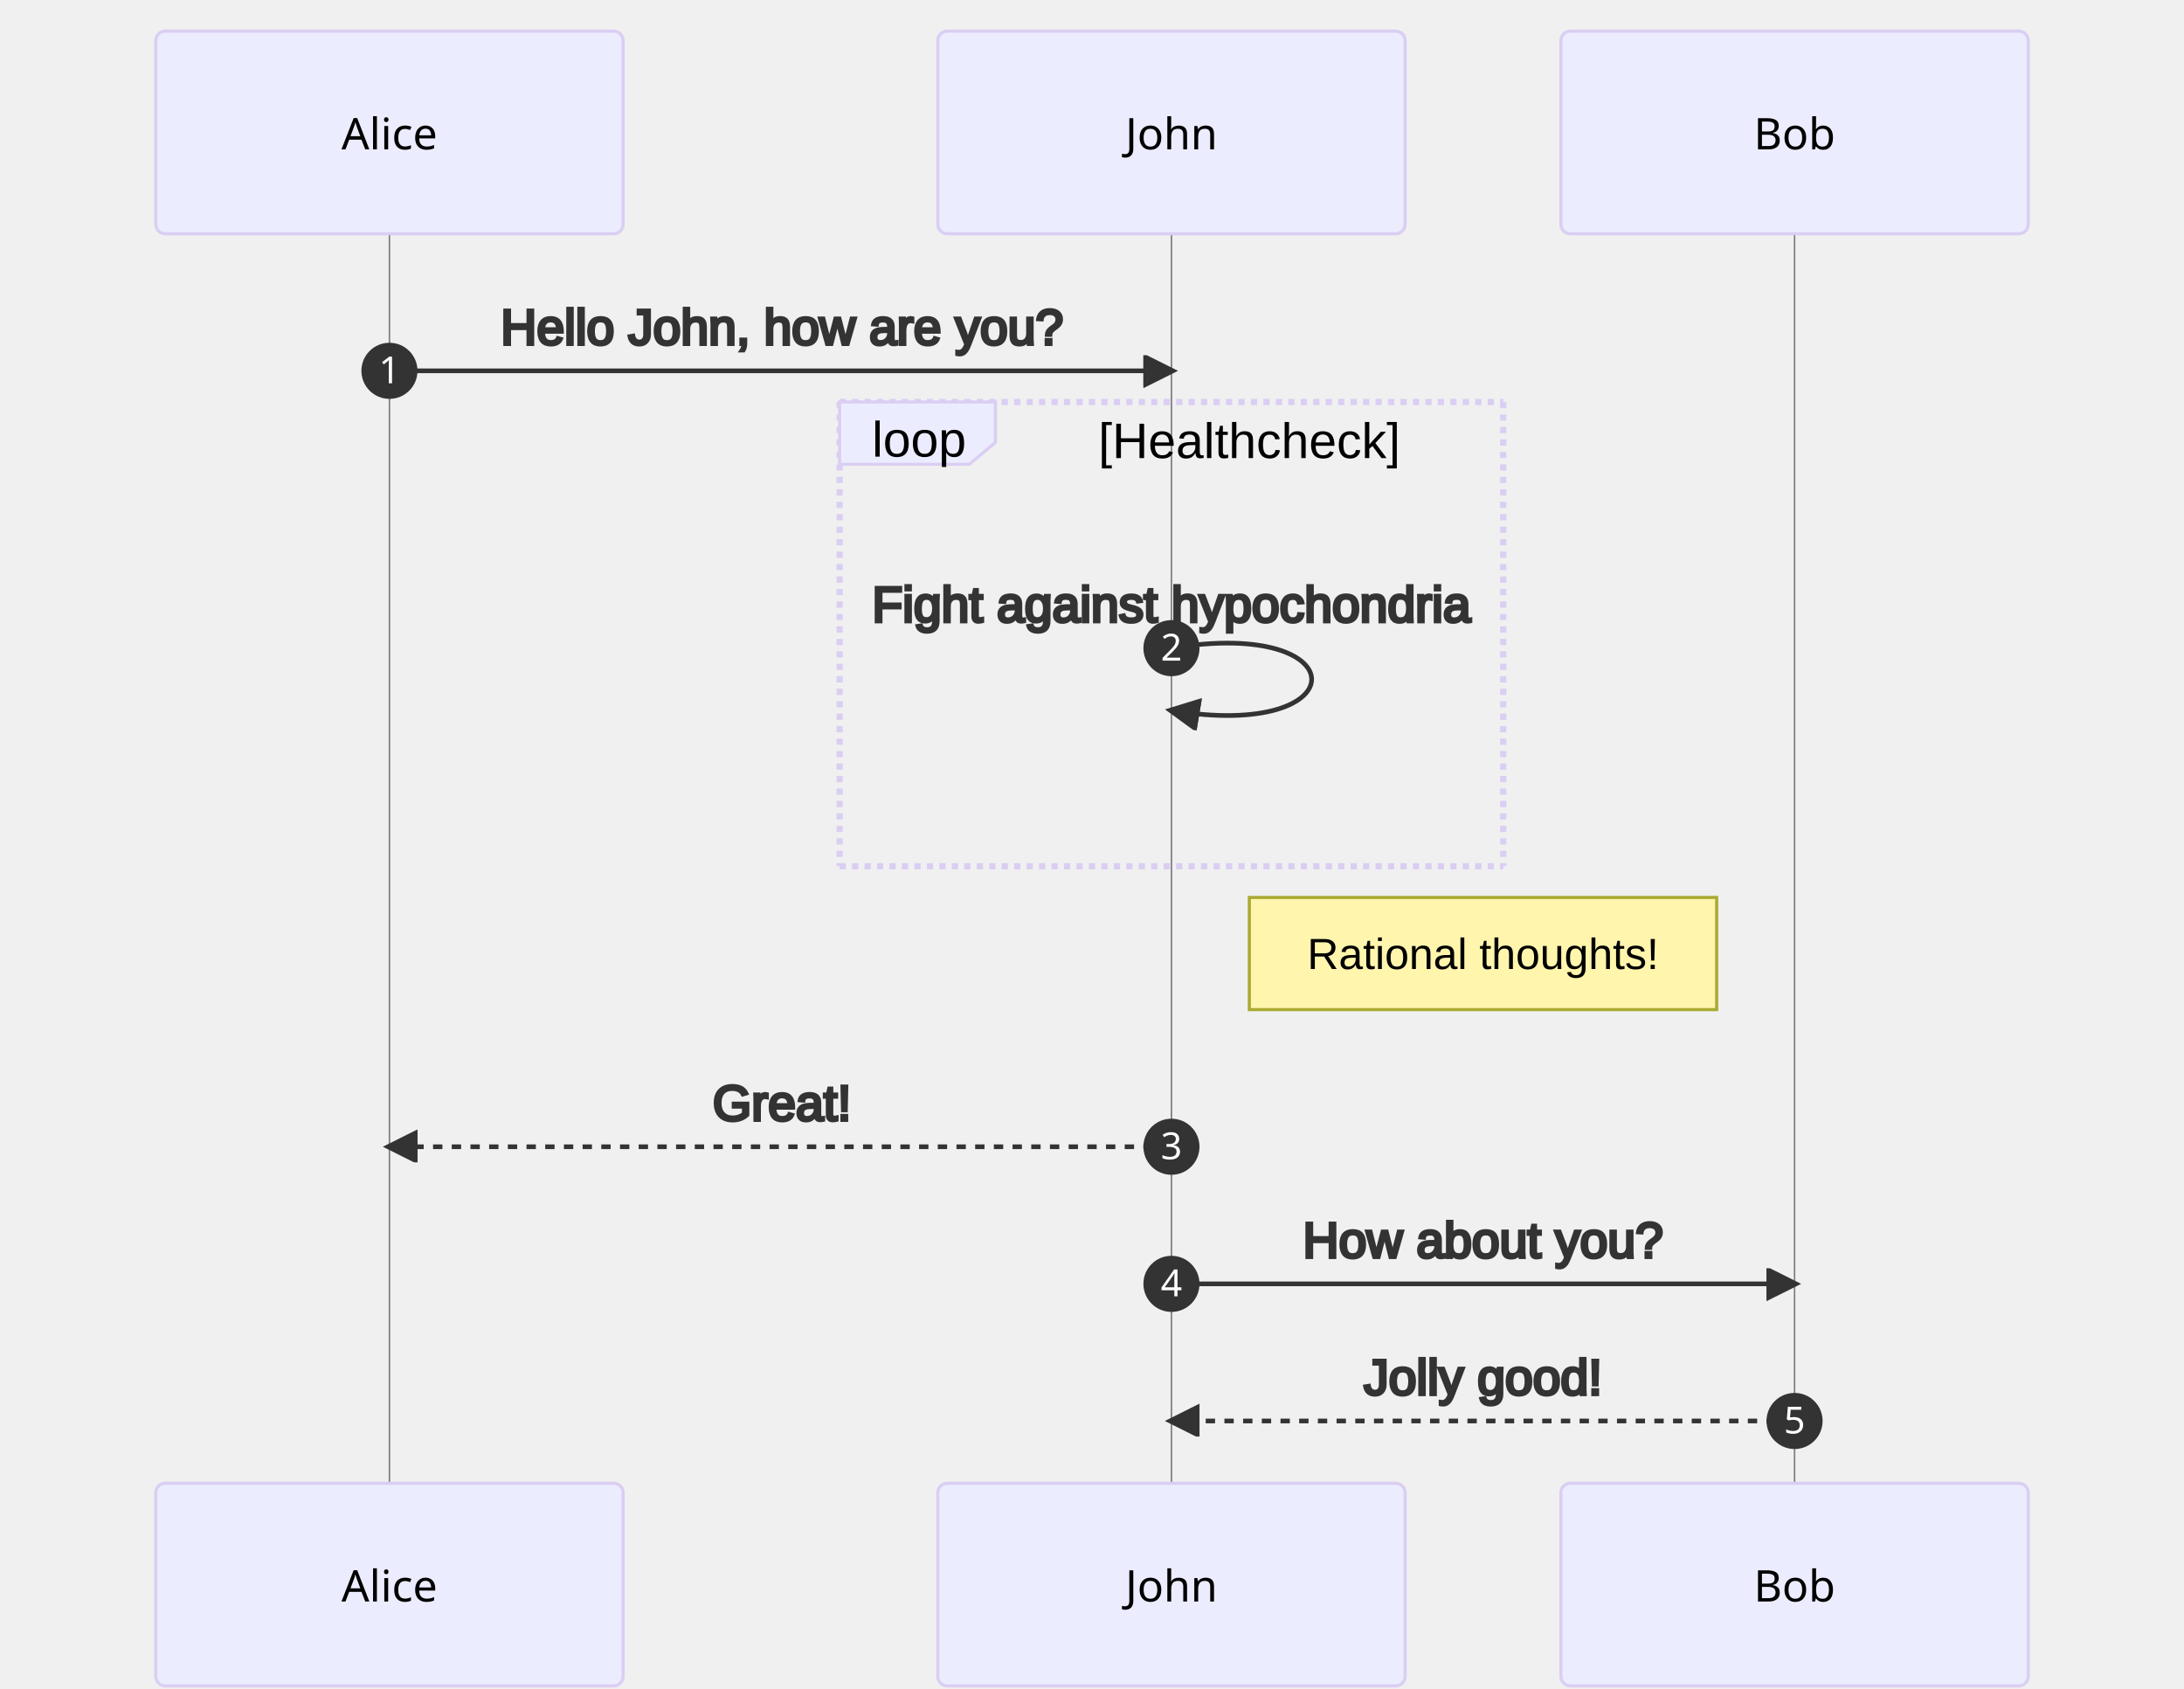
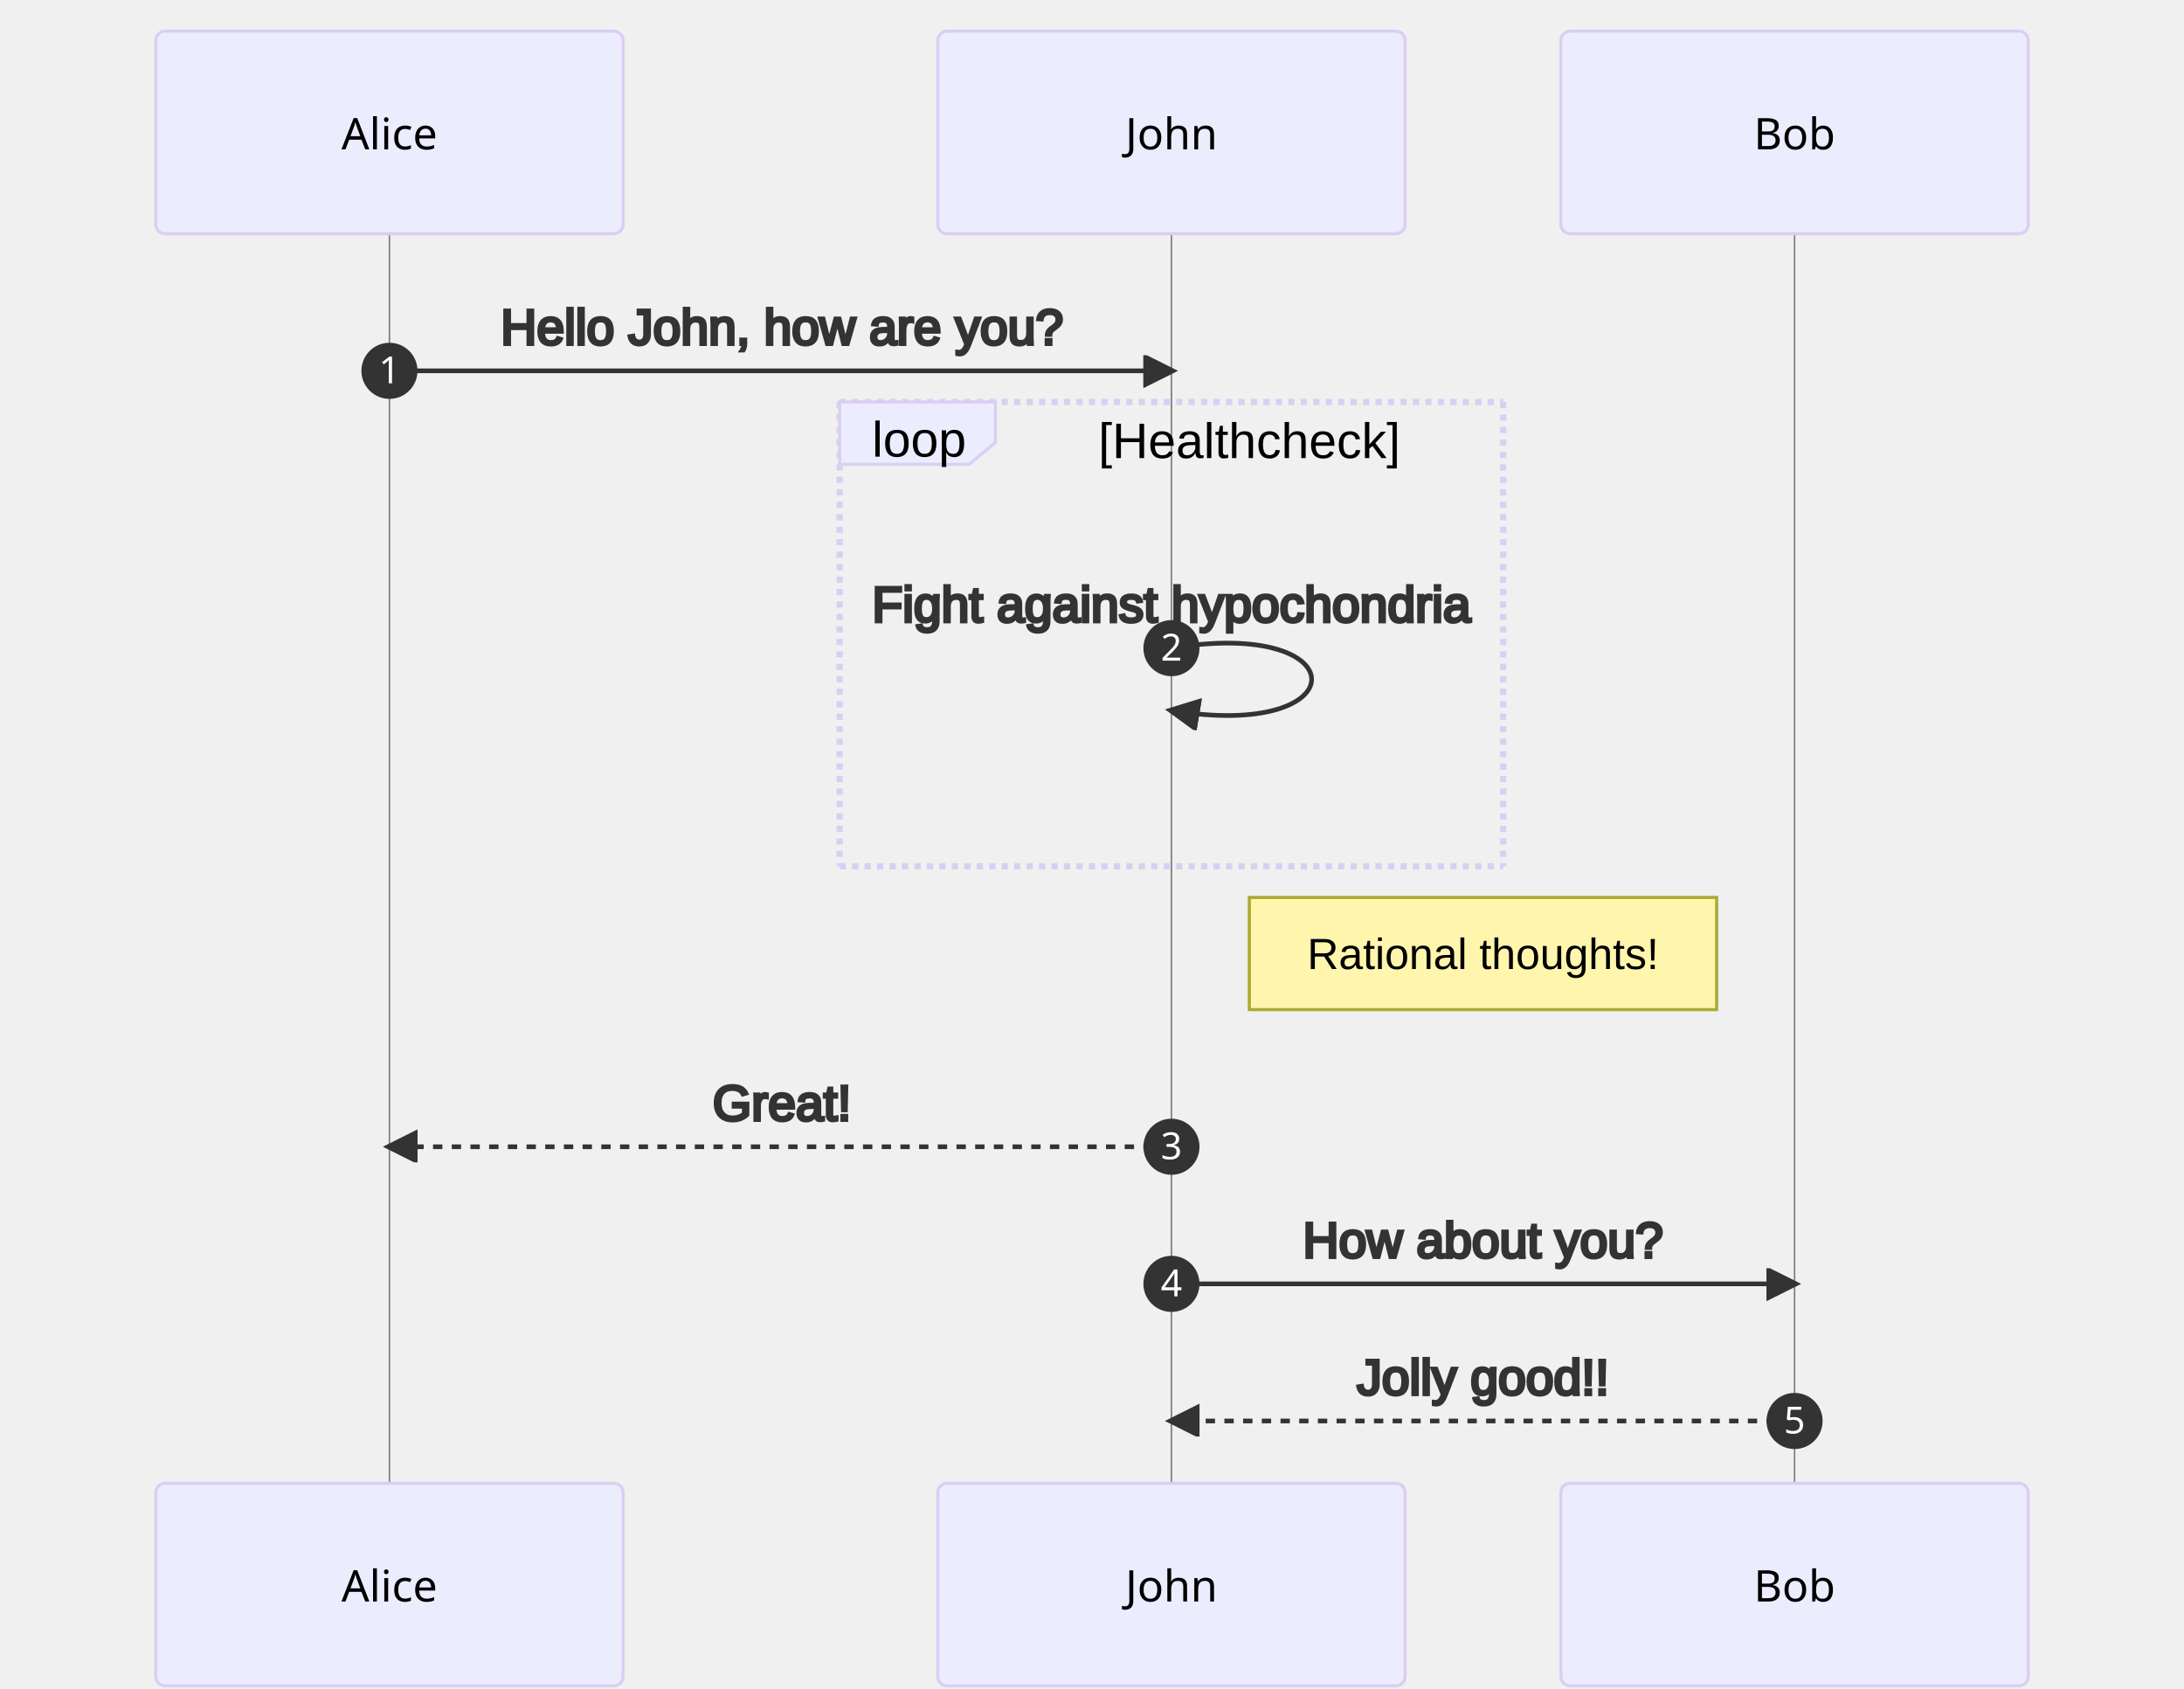
- <svg xmlns="http://www.w3.org/2000/svg" id="mermaid-1643996897036" width="100%" height="542" style="max-width: 701px;" viewBox="-50 -10 701 542">
-   <style>#mermaid-1643996897036{font-family:"trebuchet ms",verdana,arial,sans-serif;font-size:16px;fill:#333;}#mermaid-1643996897036 .error-icon{fill:#552222;}#mermaid-1643996897036 .error-text{fill:#552222;stroke:#552222;}#mermaid-1643996897036 .edge-thickness-normal{stroke-width:2px;}#mermaid-1643996897036 .edge-thickness-thick{stroke-width:3.5px;}#mermaid-1643996897036 .edge-pattern-solid{stroke-dasharray:0;}#mermaid-1643996897036 .edge-pattern-dashed{stroke-dasharray:3;}#mermaid-1643996897036 .edge-pattern-dotted{stroke-dasharray:2;}#mermaid-1643996897036 .marker{fill:#333333;stroke:#333333;}#mermaid-1643996897036 .marker.cross{stroke:#333333;}#mermaid-1643996897036 svg{font-family:"trebuchet ms",verdana,arial,sans-serif;font-size:16px;}#mermaid-1643996897036 .actor{stroke:hsl(259.626,59.777%,87.902%);fill:#ECECFF;}#mermaid-1643996897036 text.actor &gt; tspan{fill:black;stroke:none;}#mermaid-1643996897036 .actor-line{stroke:grey;}#mermaid-1643996897036 .messageLine0{stroke-width:1.5;stroke-dasharray:none;stroke:#333;}#mermaid-1643996897036 .messageLine1{stroke-width:1.5;stroke-dasharray:2,2;stroke:#333;}#mermaid-1643996897036 #arrowhead path{fill:#333;stroke:#333;}#mermaid-1643996897036 .sequenceNumber{fill:white;}#mermaid-1643996897036 #sequencenumber{fill:#333;}#mermaid-1643996897036 #crosshead path{fill:#333;stroke:#333;}#mermaid-1643996897036 .messageText{fill:#333;stroke:#333;}#mermaid-1643996897036 .labelBox{stroke:hsl(259.626,59.777%,87.902%);fill:#ECECFF;}#mermaid-1643996897036 .labelText,#mermaid-1643996897036 .labelText &gt; tspan{fill:black;stroke:none;}#mermaid-1643996897036 .loopText,#mermaid-1643996897036 .loopText &gt; tspan{fill:black;stroke:none;}#mermaid-1643996897036 .loopLine{stroke-width:2px;stroke-dasharray:2,2;stroke:hsl(259.626,59.777%,87.902%);fill:hsl(259.626,59.777%,87.902%);}#mermaid-1643996897036 .note{stroke:#aaaa33;fill:#fff5ad;}#mermaid-1643996897036 .noteText,#mermaid-1643996897036 .noteText &gt; tspan{fill:black;stroke:none;}#mermaid-1643996897036 .activation0{fill:#f4f4f4;stroke:#666;}#mermaid-1643996897036 .activation1{fill:#f4f4f4;stroke:#666;}#mermaid-1643996897036 .activation2{fill:#f4f4f4;stroke:#666;}#mermaid-1643996897036:root{--mermaid-font-family:"trebuchet ms",verdana,arial,sans-serif;}#mermaid-1643996897036 sequence{fill:apa;}</style>
+ <svg xmlns="http://www.w3.org/2000/svg" id="mermaid-1643997654079" width="100%" height="542" style="max-width: 701px;" viewBox="-50 -10 701 542">
+   <style>#mermaid-1643997654079{font-family:"trebuchet ms",verdana,arial,sans-serif;font-size:16px;fill:#333;}#mermaid-1643997654079 .error-icon{fill:#552222;}#mermaid-1643997654079 .error-text{fill:#552222;stroke:#552222;}#mermaid-1643997654079 .edge-thickness-normal{stroke-width:2px;}#mermaid-1643997654079 .edge-thickness-thick{stroke-width:3.5px;}#mermaid-1643997654079 .edge-pattern-solid{stroke-dasharray:0;}#mermaid-1643997654079 .edge-pattern-dashed{stroke-dasharray:3;}#mermaid-1643997654079 .edge-pattern-dotted{stroke-dasharray:2;}#mermaid-1643997654079 .marker{fill:#333333;stroke:#333333;}#mermaid-1643997654079 .marker.cross{stroke:#333333;}#mermaid-1643997654079 svg{font-family:"trebuchet ms",verdana,arial,sans-serif;font-size:16px;}#mermaid-1643997654079 .actor{stroke:hsl(259.626,59.777%,87.902%);fill:#ECECFF;}#mermaid-1643997654079 text.actor &gt; tspan{fill:black;stroke:none;}#mermaid-1643997654079 .actor-line{stroke:grey;}#mermaid-1643997654079 .messageLine0{stroke-width:1.5;stroke-dasharray:none;stroke:#333;}#mermaid-1643997654079 .messageLine1{stroke-width:1.5;stroke-dasharray:2,2;stroke:#333;}#mermaid-1643997654079 #arrowhead path{fill:#333;stroke:#333;}#mermaid-1643997654079 .sequenceNumber{fill:white;}#mermaid-1643997654079 #sequencenumber{fill:#333;}#mermaid-1643997654079 #crosshead path{fill:#333;stroke:#333;}#mermaid-1643997654079 .messageText{fill:#333;stroke:#333;}#mermaid-1643997654079 .labelBox{stroke:hsl(259.626,59.777%,87.902%);fill:#ECECFF;}#mermaid-1643997654079 .labelText,#mermaid-1643997654079 .labelText &gt; tspan{fill:black;stroke:none;}#mermaid-1643997654079 .loopText,#mermaid-1643997654079 .loopText &gt; tspan{fill:black;stroke:none;}#mermaid-1643997654079 .loopLine{stroke-width:2px;stroke-dasharray:2,2;stroke:hsl(259.626,59.777%,87.902%);fill:hsl(259.626,59.777%,87.902%);}#mermaid-1643997654079 .note{stroke:#aaaa33;fill:#fff5ad;}#mermaid-1643997654079 .noteText,#mermaid-1643997654079 .noteText &gt; tspan{fill:black;stroke:none;}#mermaid-1643997654079 .activation0{fill:#f4f4f4;stroke:#666;}#mermaid-1643997654079 .activation1{fill:#f4f4f4;stroke:#666;}#mermaid-1643997654079 .activation2{fill:#f4f4f4;stroke:#666;}#mermaid-1643997654079:root{--mermaid-font-family:"trebuchet ms",verdana,arial,sans-serif;}#mermaid-1643997654079 sequence{fill:apa;}</style>
  <g />
  <g>
    <line id="actor0" x1="75" y1="5" x2="75" y2="531" class="actor-line" stroke-width="0.5px" stroke="#999" />
    <rect x="0" y="0" fill="#eaeaea" stroke="#666" width="150" height="65" rx="3" ry="3" class="actor" />
    <text x="75" y="32.5" dominant-baseline="central" alignment-baseline="central" class="actor" style="text-anchor: middle; font-size: 14px; font-weight: 400; font-family: Open-Sans, sans-serif;">
      <tspan x="75" dy="0">Alice</tspan>
    </text>
  </g>
  <g>
    <line id="actor1" x1="326" y1="5" x2="326" y2="531" class="actor-line" stroke-width="0.5px" stroke="#999" />
    <rect x="251" y="0" fill="#eaeaea" stroke="#666" width="150" height="65" rx="3" ry="3" class="actor" />
    <text x="326" y="32.5" dominant-baseline="central" alignment-baseline="central" class="actor" style="text-anchor: middle; font-size: 14px; font-weight: 400; font-family: Open-Sans, sans-serif;">
      <tspan x="326" dy="0">John</tspan>
    </text>
  </g>
  <g>
    <line id="actor2" x1="526" y1="5" x2="526" y2="531" class="actor-line" stroke-width="0.5px" stroke="#999" />
    <rect x="451" y="0" fill="#eaeaea" stroke="#666" width="150" height="65" rx="3" ry="3" class="actor" />
    <text x="526" y="32.5" dominant-baseline="central" alignment-baseline="central" class="actor" style="text-anchor: middle; font-size: 14px; font-weight: 400; font-family: Open-Sans, sans-serif;">
      <tspan x="526" dy="0">Bob</tspan>
    </text>
  </g>
  <defs>
    <marker id="arrowhead" refX="9" refY="5" markerUnits="userSpaceOnUse" markerWidth="12" markerHeight="12" orient="auto">
      <path d="M 0 0 L 10 5 L 0 10 z" />
    </marker>
  </defs>
  <defs>
    <marker id="crosshead" markerWidth="15" markerHeight="8" orient="auto" refX="16" refY="4">
      <path fill="black" stroke="#000000" stroke-width="1px" d="M 9,2 V 6 L16,4 Z" style="stroke-dasharray: 0, 0;" />
      <path fill="none" stroke="#000000" stroke-width="1px" d="M 0,1 L 6,7 M 6,1 L 0,7" style="stroke-dasharray: 0, 0;" />
    </marker>
  </defs>
  <defs>
    <marker id="filled-head" refX="18" refY="7" markerWidth="20" markerHeight="28" orient="auto">
      <path d="M 18,7 L9,13 L14,7 L9,1 Z" />
    </marker>
  </defs>
  <defs>
    <marker id="sequencenumber" refX="15" refY="15" markerWidth="60" markerHeight="40" orient="auto">
      <circle cx="15" cy="15" r="6" />
    </marker>
  </defs>
  <text x="201" y="80" text-anchor="middle" dominant-baseline="middle" alignment-baseline="middle" class="messageText" dy="1em" style="font-family: &quot;trebuchet ms&quot;, verdana, arial, sans-serif; font-size: 16px; font-weight: 400;">Hello John, how are you?</text>
  <line x1="75" y1="109" x2="326" y2="109" class="messageLine0" stroke-width="2" stroke="none" marker-end="url(#arrowhead)" marker-start="url(#sequencenumber)" style="fill: none;" />
  <text x="75" y="113" font-family="sans-serif" font-size="12px" text-anchor="middle" textLength="16px" class="sequenceNumber">1</text>
  <text x="326" y="169" text-anchor="middle" dominant-baseline="middle" alignment-baseline="middle" class="messageText" dy="1em" style="font-family: &quot;trebuchet ms&quot;, verdana, arial, sans-serif; font-size: 16px; font-weight: 400;">Fight against hypochondria</text>
  <path d="M 326,198 C 386,188 386,228 326,218" class="messageLine0" stroke-width="2" stroke="none" marker-end="url(#arrowhead)" marker-start="url(#sequencenumber)" style="fill: none;" />
  <text x="326" y="202" font-family="sans-serif" font-size="12px" text-anchor="middle" textLength="16px" class="sequenceNumber">2</text>
  <g>
    <line x1="219.5" y1="119" x2="432.5" y2="119" class="loopLine" />
    <line x1="432.5" y1="119" x2="432.5" y2="268" class="loopLine" />
    <line x1="219.5" y1="268" x2="432.5" y2="268" class="loopLine" />
    <line x1="219.5" y1="119" x2="219.5" y2="268" class="loopLine" />
    <polygon points="219.5,119 269.5,119 269.5,132 261.1,139 219.5,139" class="labelBox" />
    <text x="245" y="132" text-anchor="middle" dominant-baseline="middle" alignment-baseline="middle" class="labelText" style="font-family: &quot;trebuchet ms&quot;, verdana, arial, sans-serif; font-size: 16px; font-weight: 400;">loop</text>
    <text x="351" y="137" text-anchor="middle" class="loopText" style="font-family: &quot;trebuchet ms&quot;, verdana, arial, sans-serif; font-size: 16px; font-weight: 400;">
      <tspan x="351">[Healthcheck]</tspan>
    </text>
  </g>
  <g>
    <rect x="351" y="278" fill="#EDF2AE" stroke="#666" width="150" height="36" rx="0" ry="0" class="note" />
    <text x="426" y="283" text-anchor="middle" dominant-baseline="middle" alignment-baseline="middle" class="noteText" dy="1em" style="font-family: &quot;trebuchet ms&quot;, verdana, arial, sans-serif; font-size: 14px; font-weight: 400;">
      <tspan x="426">Rational thoughts!</tspan>
    </text>
  </g>
  <text x="201" y="329" text-anchor="middle" dominant-baseline="middle" alignment-baseline="middle" class="messageText" dy="1em" style="font-family: &quot;trebuchet ms&quot;, verdana, arial, sans-serif; font-size: 16px; font-weight: 400;">Great!</text>
  <line x1="326" y1="358" x2="75" y2="358" class="messageLine1" stroke-width="2" stroke="none" marker-end="url(#arrowhead)" marker-start="url(#sequencenumber)" style="stroke-dasharray: 3, 3; fill: none;" />
  <text x="326" y="362" font-family="sans-serif" font-size="12px" text-anchor="middle" textLength="16px" class="sequenceNumber">3</text>
  <text x="426" y="373" text-anchor="middle" dominant-baseline="middle" alignment-baseline="middle" class="messageText" dy="1em" style="font-family: &quot;trebuchet ms&quot;, verdana, arial, sans-serif; font-size: 16px; font-weight: 400;">How about you?</text>
  <line x1="326" y1="402" x2="526" y2="402" class="messageLine0" stroke-width="2" stroke="none" marker-end="url(#arrowhead)" marker-start="url(#sequencenumber)" style="fill: none;" />
  <text x="326" y="406" font-family="sans-serif" font-size="12px" text-anchor="middle" textLength="16px" class="sequenceNumber">4</text>
-   <text x="426" y="417" text-anchor="middle" dominant-baseline="middle" alignment-baseline="middle" class="messageText" dy="1em" style="font-family: &quot;trebuchet ms&quot;, verdana, arial, sans-serif; font-size: 16px; font-weight: 400;">Jolly good!</text>
+   <text x="426" y="417" text-anchor="middle" dominant-baseline="middle" alignment-baseline="middle" class="messageText" dy="1em" style="font-family: &quot;trebuchet ms&quot;, verdana, arial, sans-serif; font-size: 16px; font-weight: 400;">Jolly good!!</text>
  <line x1="526" y1="446" x2="326" y2="446" class="messageLine1" stroke-width="2" stroke="none" marker-end="url(#arrowhead)" marker-start="url(#sequencenumber)" style="stroke-dasharray: 3, 3; fill: none;" />
  <text x="526" y="450" font-family="sans-serif" font-size="12px" text-anchor="middle" textLength="16px" class="sequenceNumber">5</text>
  <g>
    <rect x="0" y="466" fill="#eaeaea" stroke="#666" width="150" height="65" rx="3" ry="3" class="actor" />
    <text x="75" y="498.5" dominant-baseline="central" alignment-baseline="central" class="actor" style="text-anchor: middle; font-size: 14px; font-weight: 400; font-family: Open-Sans, sans-serif;">
      <tspan x="75" dy="0">Alice</tspan>
    </text>
  </g>
  <g>
    <rect x="251" y="466" fill="#eaeaea" stroke="#666" width="150" height="65" rx="3" ry="3" class="actor" />
    <text x="326" y="498.5" dominant-baseline="central" alignment-baseline="central" class="actor" style="text-anchor: middle; font-size: 14px; font-weight: 400; font-family: Open-Sans, sans-serif;">
      <tspan x="326" dy="0">John</tspan>
    </text>
  </g>
  <g>
    <rect x="451" y="466" fill="#eaeaea" stroke="#666" width="150" height="65" rx="3" ry="3" class="actor" />
    <text x="526" y="498.5" dominant-baseline="central" alignment-baseline="central" class="actor" style="text-anchor: middle; font-size: 14px; font-weight: 400; font-family: Open-Sans, sans-serif;">
      <tspan x="526" dy="0">Bob</tspan>
    </text>
  </g>
</svg>
